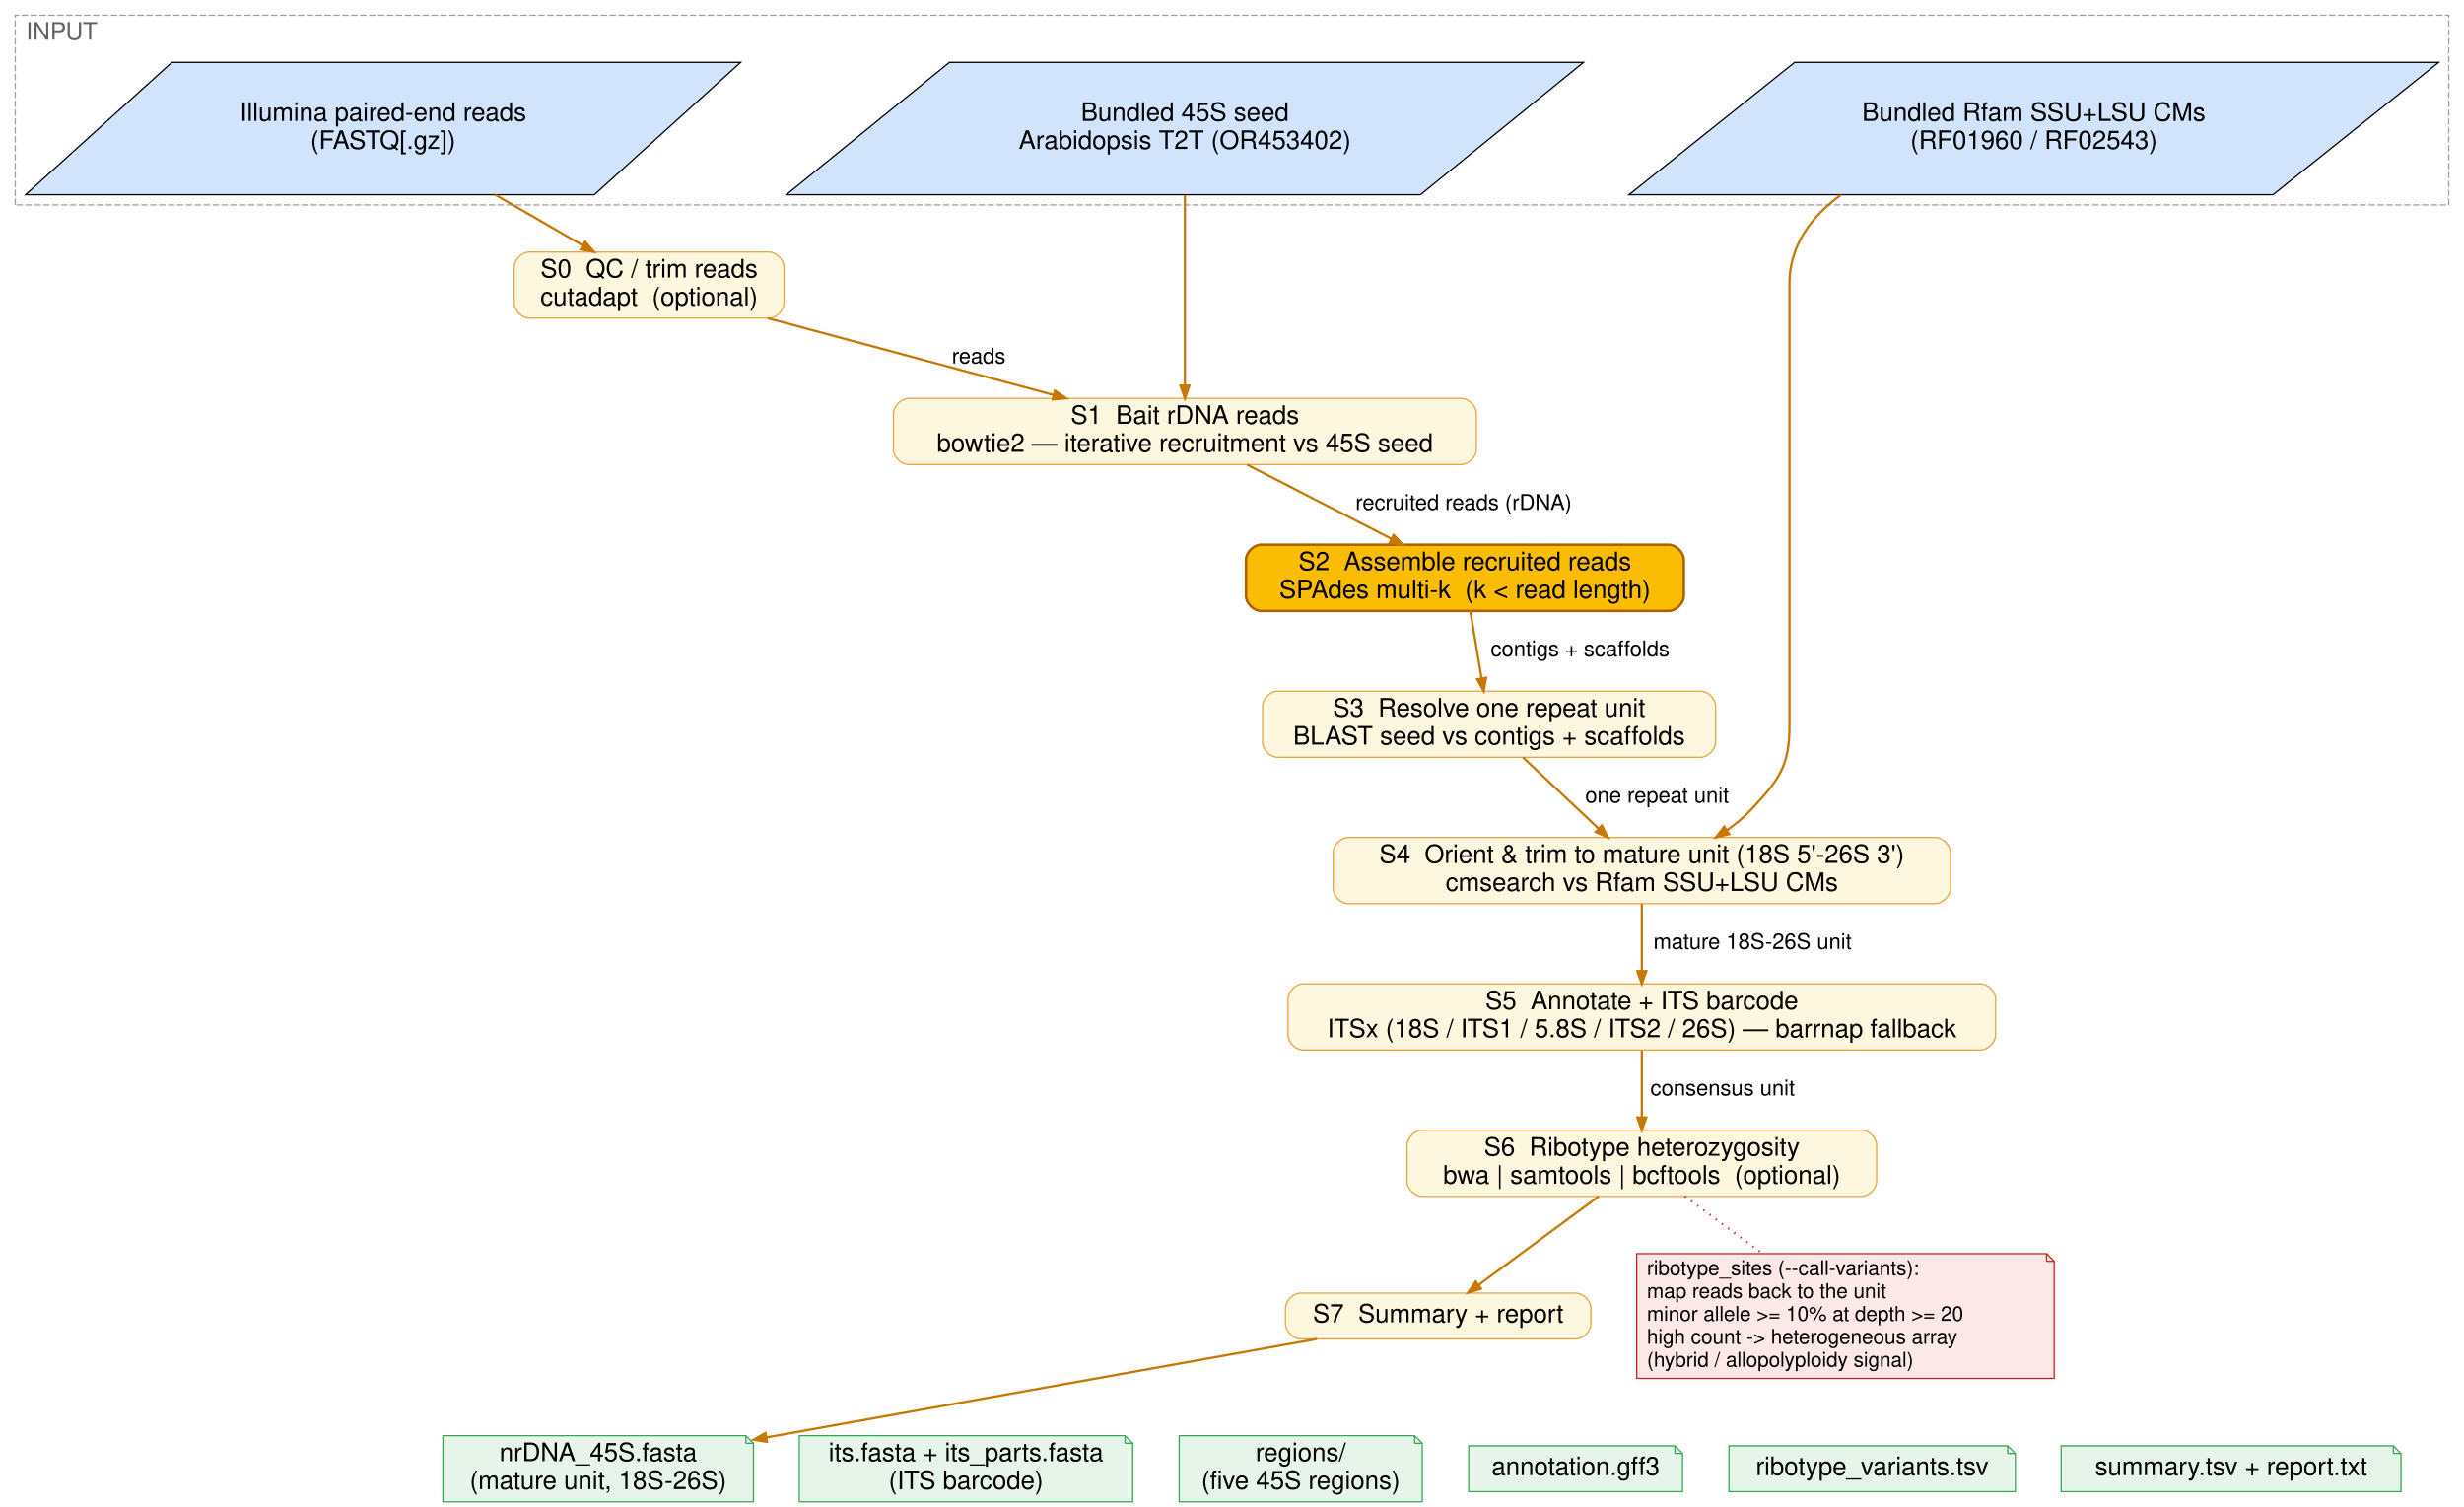
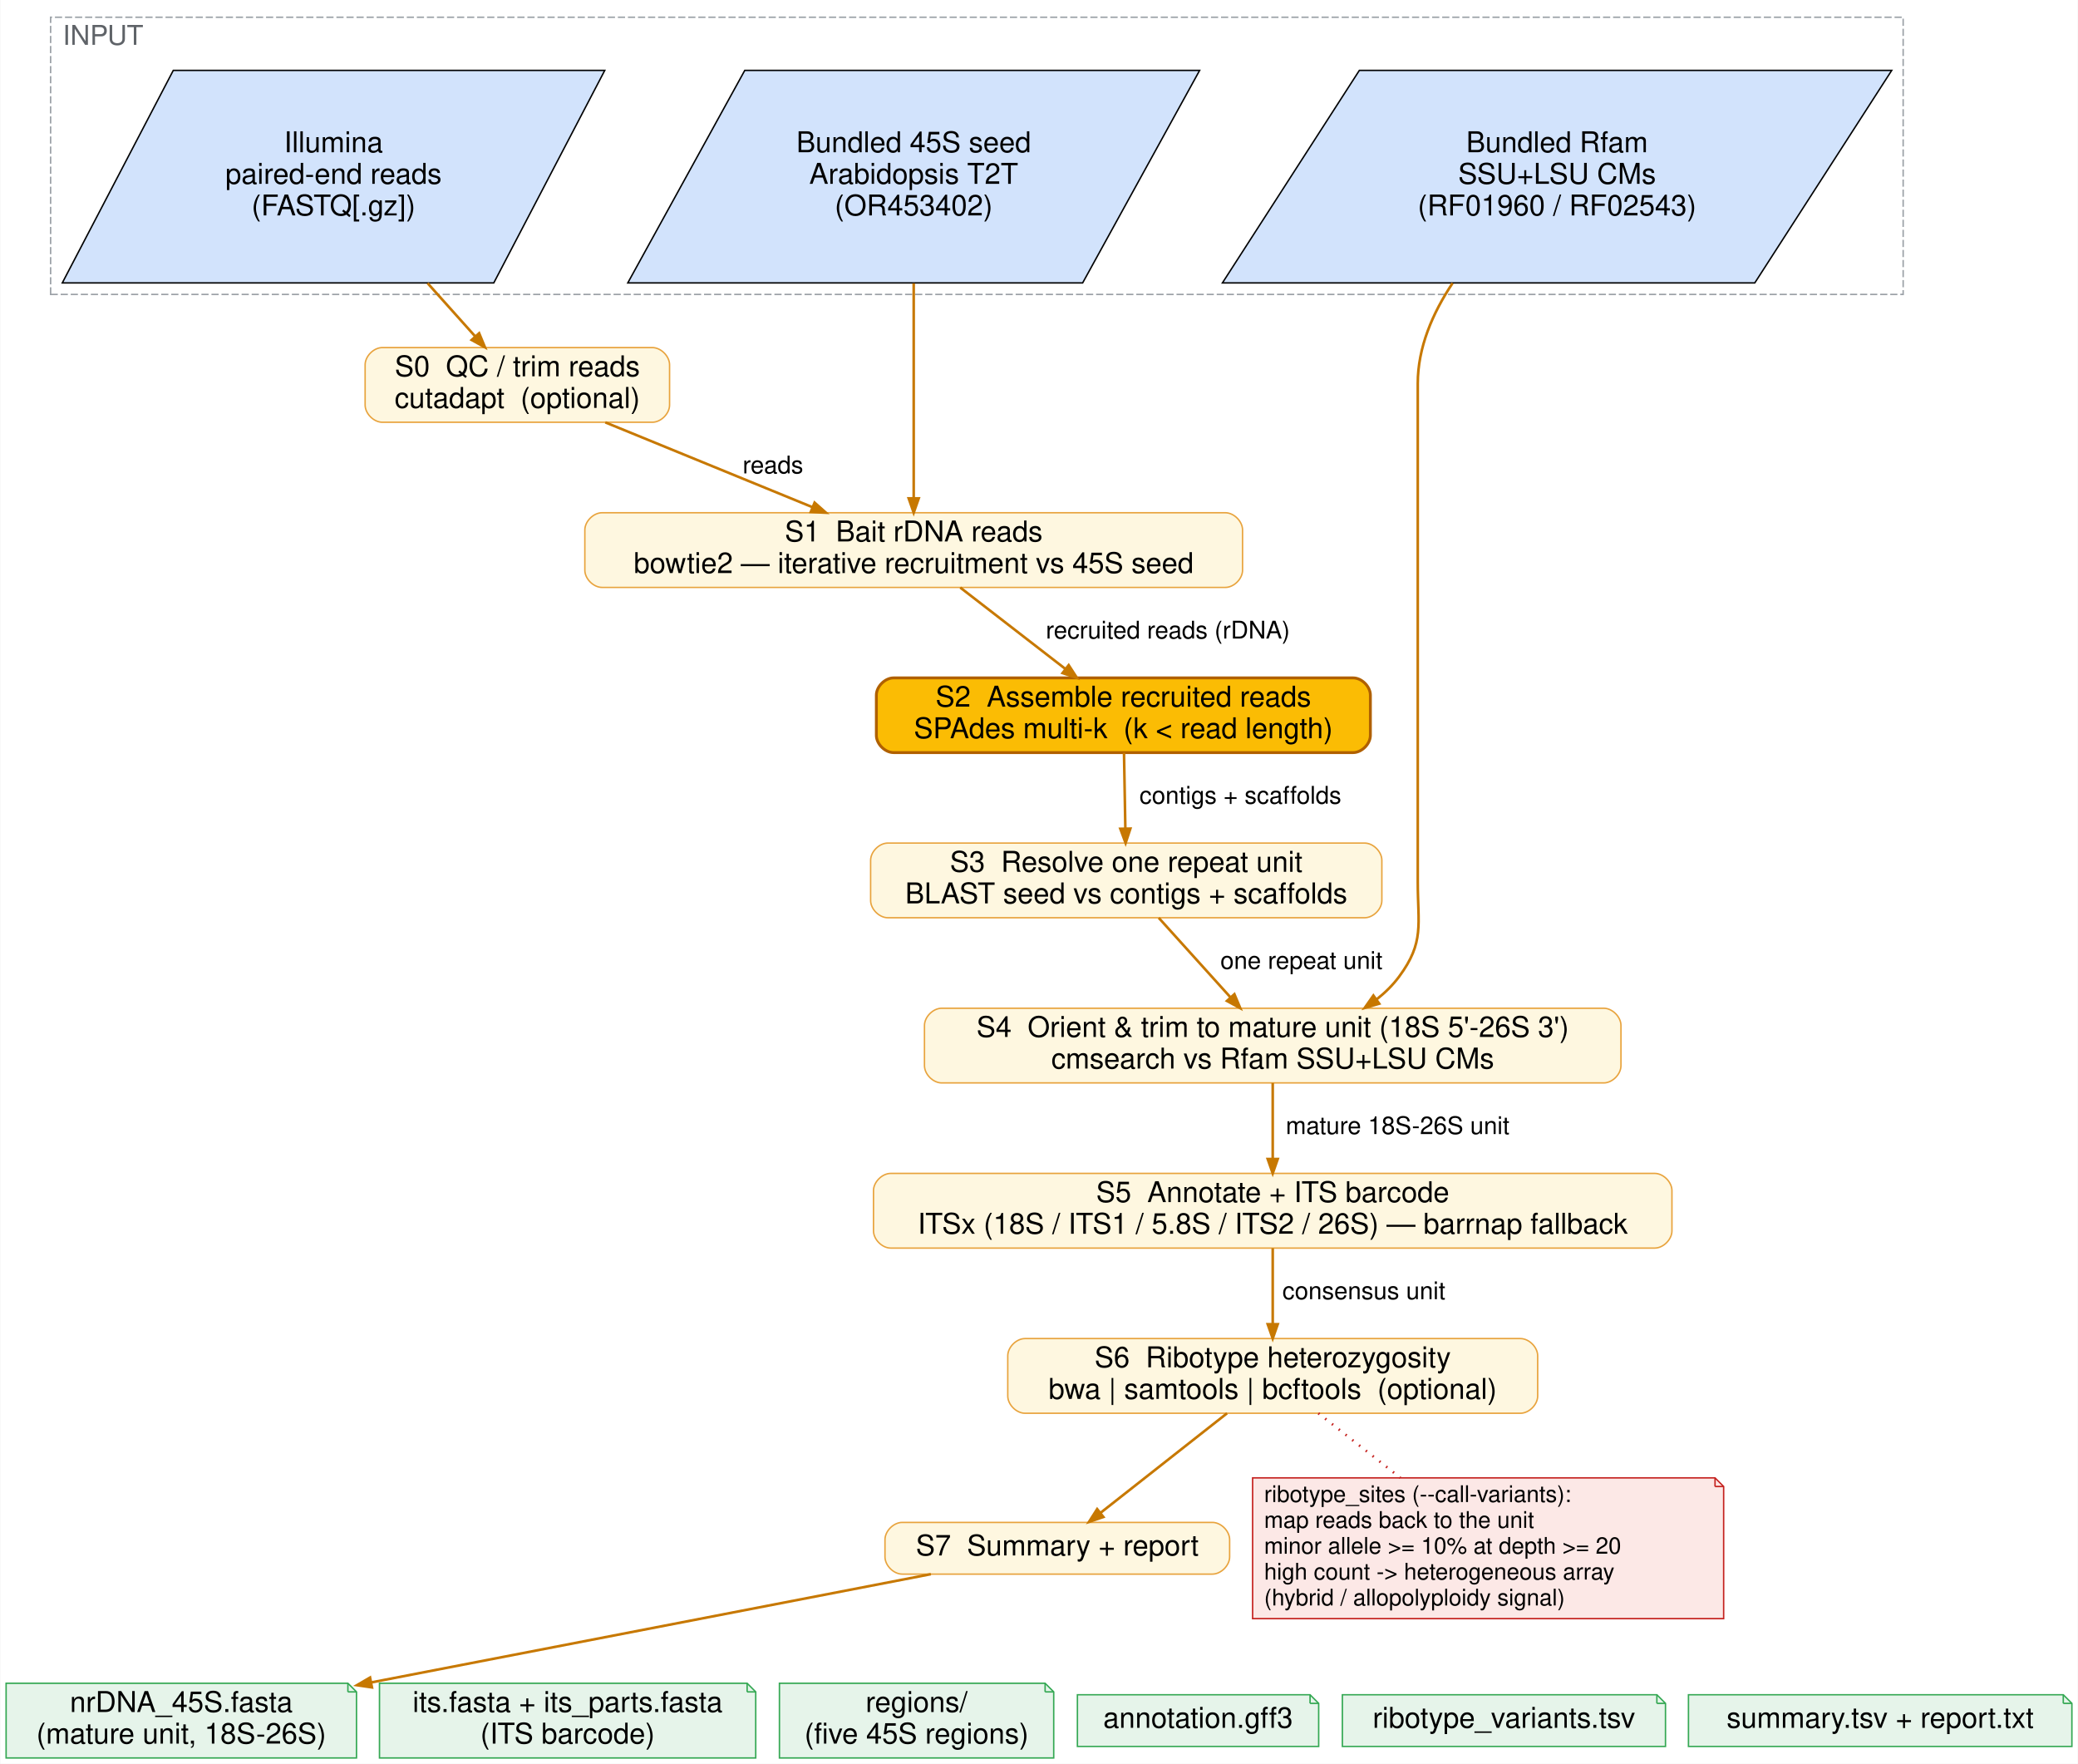
- <svg xmlns="http://www.w3.org/2000/svg" width="1936pt" height="1184pt" viewBox="0.00 0.00 1936.00 1184.00">
-   <g id="graph0" class="graph" transform="scale(1 1) rotate(0) translate(4 1180)">
-     <polygon fill="white" stroke="transparent" points="-4,4 -4,-1180 1932,-1180 1932,4 -4,4" />
+ <svg xmlns="http://www.w3.org/2000/svg" width="1447pt" height="1228pt" viewBox="0.00 0.00 1446.50 1228.00">
+   <g id="graph0" class="graph" transform="scale(1 1) rotate(0) translate(4 1224)">
+     <polygon fill="white" stroke="transparent" points="-4,4 -4,-1224 1442.5,-1224 1442.5,4 -4,4" />
    <g id="clust1" class="cluster">
-       <polygon fill="white" stroke="#9aa0a6" stroke-dasharray="5,2" points="8,-1019 8,-1168 1920,-1168 1920,-1019 8,-1019" />
-       <text text-anchor="middle" x="44.5" y="-1148.8" font-family="Helvetica,sans-Serif" font-size="19.00" fill="#5f6368">INPUT</text>
+       <polygon fill="white" stroke="#9aa0a6" stroke-dasharray="5,2" points="31,-1019 31,-1212 1321,-1212 1321,-1019 31,-1019" />
+       <text text-anchor="middle" x="67.5" y="-1192.8" font-family="Helvetica,sans-Serif" font-size="19.00" fill="#5f6368">INPUT</text>
    </g>
    <g id="node1" class="node">
-       <polygon fill="#d2e3fc" stroke="black" points="577.92,-1131 131.04,-1131 16.08,-1027 462.96,-1027 577.92,-1131" />
-       <text text-anchor="middle" x="297" y="-1085" font-family="Helvetica,sans-Serif" font-size="20.00">Illumina paired-end reads</text>
-       <text text-anchor="middle" x="297" y="-1063" font-family="Helvetica,sans-Serif" font-size="20.00">(FASTQ[.gz])</text>
+       <polygon fill="#d2e3fc" stroke="black" points="416.88,-1175 116.42,-1175 39.12,-1027 339.58,-1027 416.88,-1175" />
+       <text text-anchor="middle" x="228" y="-1118" font-family="Helvetica,sans-Serif" font-size="20.00">Illumina</text>
+       <text text-anchor="middle" x="228" y="-1096" font-family="Helvetica,sans-Serif" font-size="20.00">paired-end reads</text>
+       <text text-anchor="middle" x="228" y="-1074" font-family="Helvetica,sans-Serif" font-size="20.00">(FASTQ[.gz])</text>
    </g>
    <g id="node4" class="node">
-       <path fill="#fef7e0" stroke="#e8a33d" d="M600,-982C600,-982 412,-982 412,-982 406,-982 400,-976 400,-970 400,-970 400,-942 400,-942 400,-936 406,-930 412,-930 412,-930 600,-930 600,-930 606,-930 612,-936 612,-942 612,-942 612,-970 612,-970 612,-976 606,-982 600,-982" />
-       <text text-anchor="middle" x="506" y="-962" font-family="Helvetica,sans-Serif" font-size="20.00">S0  QC / trim reads</text>
-       <text text-anchor="middle" x="506" y="-940" font-family="Helvetica,sans-Serif" font-size="20.00">cutadapt  (optional)</text>
+       <path fill="#fef7e0" stroke="#e8a33d" d="M450,-982C450,-982 262,-982 262,-982 256,-982 250,-976 250,-970 250,-970 250,-942 250,-942 250,-936 256,-930 262,-930 262,-930 450,-930 450,-930 456,-930 462,-936 462,-942 462,-942 462,-970 462,-970 462,-976 456,-982 450,-982" />
+       <text text-anchor="middle" x="356" y="-962" font-family="Helvetica,sans-Serif" font-size="20.00">S0  QC / trim reads</text>
+       <text text-anchor="middle" x="356" y="-940" font-family="Helvetica,sans-Serif" font-size="20.00">cutadapt  (optional)</text>
    </g>
    <g id="edge1" class="edge">
-       <path fill="none" stroke="#c77800" stroke-width="1.8" d="M385.33,-1026.86C408.73,-1013.32 433.23,-999.13 454,-987.11" />
-       <polygon fill="#c77800" stroke="#c77800" stroke-width="1.8" points="455.75,-990.13 462.66,-982.09 452.25,-984.08 455.75,-990.13" />
+       <path fill="none" stroke="#c77800" stroke-width="1.8" d="M293.5,-1026.82C305.08,-1013.89 316.6,-1001.02 326.53,-989.92" />
+       <polygon fill="#c77800" stroke="#c77800" stroke-width="1.8" points="329.4,-991.97 333.46,-982.18 324.18,-987.3 329.4,-991.97" />
    </g>
    <g id="node2" class="node">
-       <polygon fill="#d2e3fc" stroke="black" points="1240.2,-1131 741.97,-1131 613.8,-1027 1112.03,-1027 1240.2,-1131" />
-       <text text-anchor="middle" x="927" y="-1085" font-family="Helvetica,sans-Serif" font-size="20.00">Bundled 45S seed</text>
-       <text text-anchor="middle" x="927" y="-1063" font-family="Helvetica,sans-Serif" font-size="20.00">Arabidopsis T2T (OR453402)</text>
+       <polygon fill="#d2e3fc" stroke="black" points="831.11,-1175 514.37,-1175 432.89,-1027 749.63,-1027 831.11,-1175" />
+       <text text-anchor="middle" x="632" y="-1118" font-family="Helvetica,sans-Serif" font-size="20.00">Bundled 45S seed</text>
+       <text text-anchor="middle" x="632" y="-1096" font-family="Helvetica,sans-Serif" font-size="20.00">Arabidopsis T2T</text>
+       <text text-anchor="middle" x="632" y="-1074" font-family="Helvetica,sans-Serif" font-size="20.00">(OR453402)</text>
    </g>
    <g id="node5" class="node">
-       <path fill="#fef7e0" stroke="#e8a33d" d="M1144,-867C1144,-867 710,-867 710,-867 704,-867 698,-861 698,-855 698,-855 698,-827 698,-827 698,-821 704,-815 710,-815 710,-815 1144,-815 1144,-815 1150,-815 1156,-821 1156,-827 1156,-827 1156,-855 1156,-855 1156,-861 1150,-867 1144,-867" />
-       <text text-anchor="middle" x="927" y="-847" font-family="Helvetica,sans-Serif" font-size="20.00">S1  Bait rDNA reads</text>
-       <text text-anchor="middle" x="927" y="-825" font-family="Helvetica,sans-Serif" font-size="20.00">bowtie2 — iterative recruitment vs 45S seed</text>
+       <path fill="#fef7e0" stroke="#e8a33d" d="M849,-867C849,-867 415,-867 415,-867 409,-867 403,-861 403,-855 403,-855 403,-827 403,-827 403,-821 409,-815 415,-815 415,-815 849,-815 849,-815 855,-815 861,-821 861,-827 861,-827 861,-855 861,-855 861,-861 855,-867 849,-867" />
+       <text text-anchor="middle" x="632" y="-847" font-family="Helvetica,sans-Serif" font-size="20.00">S1  Bait rDNA reads</text>
+       <text text-anchor="middle" x="632" y="-825" font-family="Helvetica,sans-Serif" font-size="20.00">bowtie2 — iterative recruitment vs 45S seed</text>
    </g>
    <g id="edge3" class="edge">
-       <path fill="none" stroke="#c77800" stroke-width="1.8" d="M927,-1026.79C927,-981.59 927,-916.89 927,-877.26" />
-       <polygon fill="#c77800" stroke="#c77800" stroke-width="1.8" points="930.5,-877.03 927,-867.03 923.5,-877.03 930.5,-877.03" />
+       <path fill="none" stroke="#c77800" stroke-width="1.8" d="M632,-1026.76C632,-977.74 632,-915.41 632,-877.13" />
+       <polygon fill="#c77800" stroke="#c77800" stroke-width="1.8" points="635.5,-877 632,-867 628.5,-877 635.5,-877" />
    </g>
    <g id="node3" class="node">
-       <polygon fill="#d2e3fc" stroke="black" points="1912.07,-1131 1406.09,-1131 1275.93,-1027 1781.91,-1027 1912.07,-1131" />
-       <text text-anchor="middle" x="1594" y="-1085" font-family="Helvetica,sans-Serif" font-size="20.00">Bundled Rfam SSU+LSU CMs</text>
-       <text text-anchor="middle" x="1594" y="-1063" font-family="Helvetica,sans-Serif" font-size="20.00">(RF01960 / RF02543)</text>
+       <polygon fill="#d2e3fc" stroke="black" points="1313.04,-1175 942.33,-1175 846.96,-1027 1217.67,-1027 1313.04,-1175" />
+       <text text-anchor="middle" x="1080" y="-1118" font-family="Helvetica,sans-Serif" font-size="20.00">Bundled Rfam</text>
+       <text text-anchor="middle" x="1080" y="-1096" font-family="Helvetica,sans-Serif" font-size="20.00">SSU+LSU CMs</text>
+       <text text-anchor="middle" x="1080" y="-1074" font-family="Helvetica,sans-Serif" font-size="20.00">(RF01960 / RF02543)</text>
    </g>
    <g id="node8" class="node">
-       <path fill="#fef7e0" stroke="#e8a33d" d="M1516.5,-522C1516.5,-522 1055.5,-522 1055.5,-522 1049.5,-522 1043.5,-516 1043.5,-510 1043.5,-510 1043.5,-482 1043.5,-482 1043.5,-476 1049.5,-470 1055.5,-470 1055.5,-470 1516.5,-470 1516.5,-470 1522.5,-470 1528.5,-476 1528.5,-482 1528.5,-482 1528.5,-510 1528.5,-510 1528.5,-516 1522.5,-522 1516.5,-522" />
-       <text text-anchor="middle" x="1286" y="-502" font-family="Helvetica,sans-Serif" font-size="20.00">S4  Orient &amp; trim to mature unit (18S 5'-26S 3')</text>
-       <text text-anchor="middle" x="1286" y="-480" font-family="Helvetica,sans-Serif" font-size="20.00">cmsearch vs Rfam SSU+LSU CMs</text>
+       <path fill="#fef7e0" stroke="#e8a33d" d="M1112.5,-522C1112.5,-522 651.5,-522 651.5,-522 645.5,-522 639.5,-516 639.5,-510 639.5,-510 639.5,-482 639.5,-482 639.5,-476 645.5,-470 651.5,-470 651.5,-470 1112.5,-470 1112.5,-470 1118.5,-470 1124.5,-476 1124.5,-482 1124.5,-482 1124.5,-510 1124.5,-510 1124.5,-516 1118.5,-522 1112.5,-522" />
+       <text text-anchor="middle" x="882" y="-502" font-family="Helvetica,sans-Serif" font-size="20.00">S4  Orient &amp; trim to mature unit (18S 5'-26S 3')</text>
+       <text text-anchor="middle" x="882" y="-480" font-family="Helvetica,sans-Serif" font-size="20.00">cmsearch vs Rfam SSU+LSU CMs</text>
    </g>
    <g id="edge7" class="edge">
-       <path fill="none" stroke="#c77800" stroke-width="1.8" d="M1442.25,-1026.73C1418.7,-1009.47 1402,-986.75 1402,-957 1402,-957 1402,-957 1402,-610 1402,-577.78 1393.93,-567.61 1372,-544 1366.34,-537.91 1359.71,-532.43 1352.68,-527.55" />
-       <polygon fill="#c77800" stroke="#c77800" stroke-width="1.8" points="1354.57,-524.61 1344.28,-522.1 1350.76,-530.48 1354.57,-524.61" />
+       <path fill="none" stroke="#c77800" stroke-width="1.8" d="M1007.23,-1026.84C993.32,-1005.97 983,-982.05 983,-957 983,-957 983,-957 983,-610 983,-580.1 987.79,-568.03 970,-544 965.61,-538.07 960.24,-532.81 954.34,-528.16" />
+       <polygon fill="#c77800" stroke="#c77800" stroke-width="1.8" points="956.17,-525.17 946.01,-522.2 952.1,-530.86 956.17,-525.17" />
    </g>
    <g id="edge2" class="edge">
-       <path fill="none" stroke="#c77800" stroke-width="1.8" d="M599.17,-929.99C665.66,-912.15 755.08,-888.14 823.74,-869.72" />
-       <polygon fill="#c77800" stroke="#c77800" stroke-width="1.8" points="824.96,-873.01 833.71,-867.04 823.15,-866.25 824.96,-873.01" />
-       <text text-anchor="middle" x="765" y="-894.4" font-family="Helvetica,sans-Serif" font-size="17.00">reads</text>
+       <path fill="none" stroke="#c77800" stroke-width="1.8" d="M417.25,-929.92C459.95,-912.44 517.03,-889.07 561.61,-870.82" />
+       <polygon fill="#c77800" stroke="#c77800" stroke-width="1.8" points="562.99,-874.04 570.92,-867.01 560.34,-867.56 562.99,-874.04" />
+       <text text-anchor="middle" x="534" y="-894.4" font-family="Helvetica,sans-Serif" font-size="17.00">reads</text>
    </g>
    <g id="node6" class="node">
-       <path fill="#fbbc04" stroke="#b06000" stroke-width="2" d="M1307,-752C1307,-752 987,-752 987,-752 981,-752 975,-746 975,-740 975,-740 975,-712 975,-712 975,-706 981,-700 987,-700 987,-700 1307,-700 1307,-700 1313,-700 1319,-706 1319,-712 1319,-712 1319,-740 1319,-740 1319,-746 1313,-752 1307,-752" />
-       <text text-anchor="middle" x="1147" y="-732" font-family="Helvetica,sans-Serif" font-size="20.00">S2  Assemble recruited reads</text>
-       <text text-anchor="middle" x="1147" y="-710" font-family="Helvetica,sans-Serif" font-size="20.00">SPAdes multi-k  (k &lt; read length)</text>
+       <path fill="#fbbc04" stroke="#b06000" stroke-width="2" d="M938,-752C938,-752 618,-752 618,-752 612,-752 606,-746 606,-740 606,-740 606,-712 606,-712 606,-706 612,-700 618,-700 618,-700 938,-700 938,-700 944,-700 950,-706 950,-712 950,-712 950,-740 950,-740 950,-746 944,-752 938,-752" />
+       <text text-anchor="middle" x="778" y="-732" font-family="Helvetica,sans-Serif" font-size="20.00">S2  Assemble recruited reads</text>
+       <text text-anchor="middle" x="778" y="-710" font-family="Helvetica,sans-Serif" font-size="20.00">SPAdes multi-k  (k &lt; read length)</text>
    </g>
    <g id="edge4" class="edge">
-       <path fill="none" stroke="#c77800" stroke-width="1.8" d="M975.83,-814.92C1009.29,-797.73 1053.84,-774.85 1089.1,-756.74" />
-       <polygon fill="#c77800" stroke="#c77800" stroke-width="1.8" points="1091.02,-759.69 1098.31,-752.01 1087.82,-753.46 1091.02,-759.69" />
-       <text text-anchor="middle" x="1146" y="-779.4" font-family="Helvetica,sans-Serif" font-size="17.00">recruited reads (rDNA)</text>
+       <path fill="none" stroke="#c77800" stroke-width="1.8" d="M664.4,-814.92C686.05,-798.17 714.67,-776.02 737.77,-758.14" />
+       <polygon fill="#c77800" stroke="#c77800" stroke-width="1.8" points="739.92,-760.9 745.69,-752.01 735.64,-755.36 739.92,-760.9" />
+       <text text-anchor="middle" x="809" y="-779.4" font-family="Helvetica,sans-Serif" font-size="17.00">recruited reads (rDNA)</text>
    </g>
    <g id="node7" class="node">
-       <path fill="#fef7e0" stroke="#e8a33d" d="M1332,-637C1332,-637 1000,-637 1000,-637 994,-637 988,-631 988,-625 988,-625 988,-597 988,-597 988,-591 994,-585 1000,-585 1000,-585 1332,-585 1332,-585 1338,-585 1344,-591 1344,-597 1344,-597 1344,-625 1344,-625 1344,-631 1338,-637 1332,-637" />
-       <text text-anchor="middle" x="1166" y="-617" font-family="Helvetica,sans-Serif" font-size="20.00">S3  Resolve one repeat unit</text>
-       <text text-anchor="middle" x="1166" y="-595" font-family="Helvetica,sans-Serif" font-size="20.00">BLAST seed vs contigs + scaffolds</text>
+       <path fill="#fef7e0" stroke="#e8a33d" d="M946,-637C946,-637 614,-637 614,-637 608,-637 602,-631 602,-625 602,-625 602,-597 602,-597 602,-591 608,-585 614,-585 614,-585 946,-585 946,-585 952,-585 958,-591 958,-597 958,-597 958,-625 958,-625 958,-631 952,-637 946,-637" />
+       <text text-anchor="middle" x="780" y="-617" font-family="Helvetica,sans-Serif" font-size="20.00">S3  Resolve one repeat unit</text>
+       <text text-anchor="middle" x="780" y="-595" font-family="Helvetica,sans-Serif" font-size="20.00">BLAST seed vs contigs + scaffolds</text>
    </g>
    <g id="edge5" class="edge">
-       <path fill="none" stroke="#c77800" stroke-width="1.8" d="M1151.22,-699.92C1153.82,-684.41 1157.21,-664.28 1160.08,-647.19" />
-       <polygon fill="#c77800" stroke="#c77800" stroke-width="1.8" points="1163.59,-647.45 1161.8,-637.01 1156.69,-646.29 1163.59,-647.45" />
-       <text text-anchor="middle" x="1237.5" y="-664.4" font-family="Helvetica,sans-Serif" font-size="17.00">contigs + scaffolds</text>
+       <path fill="none" stroke="#c77800" stroke-width="1.8" d="M778.44,-699.92C778.72,-684.41 779.07,-664.28 779.38,-647.19" />
+       <polygon fill="#c77800" stroke="#c77800" stroke-width="1.8" points="782.88,-647.07 779.56,-637.01 775.88,-646.94 782.88,-647.07" />
+       <text text-anchor="middle" x="859.5" y="-664.4" font-family="Helvetica,sans-Serif" font-size="17.00">contigs + scaffolds</text>
    </g>
    <g id="edge6" class="edge">
-       <path fill="none" stroke="#c77800" stroke-width="1.8" d="M1192.63,-584.92C1210.03,-568.54 1232.92,-546.98 1251.68,-529.32" />
-       <polygon fill="#c77800" stroke="#c77800" stroke-width="1.8" points="1254.56,-531.41 1259.44,-522.01 1249.76,-526.32 1254.56,-531.41" />
-       <text text-anchor="middle" x="1298" y="-549.4" font-family="Helvetica,sans-Serif" font-size="17.00">one repeat unit</text>
+       <path fill="none" stroke="#c77800" stroke-width="1.8" d="M802.64,-584.92C817.3,-568.68 836.54,-547.37 852.4,-529.79" />
+       <polygon fill="#c77800" stroke="#c77800" stroke-width="1.8" points="855.32,-531.78 859.43,-522.01 850.13,-527.09 855.32,-531.78" />
+       <text text-anchor="middle" x="902" y="-549.4" font-family="Helvetica,sans-Serif" font-size="17.00">one repeat unit</text>
    </g>
    <g id="node9" class="node">
-       <path fill="#fef7e0" stroke="#e8a33d" d="M1552,-407C1552,-407 1020,-407 1020,-407 1014,-407 1008,-401 1008,-395 1008,-395 1008,-367 1008,-367 1008,-361 1014,-355 1020,-355 1020,-355 1552,-355 1552,-355 1558,-355 1564,-361 1564,-367 1564,-367 1564,-395 1564,-395 1564,-401 1558,-407 1552,-407" />
-       <text text-anchor="middle" x="1286" y="-387" font-family="Helvetica,sans-Serif" font-size="20.00">S5  Annotate + ITS barcode</text>
-       <text text-anchor="middle" x="1286" y="-365" font-family="Helvetica,sans-Serif" font-size="20.00">ITSx (18S / ITS1 / 5.8S / ITS2 / 26S) — barrnap fallback</text>
+       <path fill="#fef7e0" stroke="#e8a33d" d="M1148,-407C1148,-407 616,-407 616,-407 610,-407 604,-401 604,-395 604,-395 604,-367 604,-367 604,-361 610,-355 616,-355 616,-355 1148,-355 1148,-355 1154,-355 1160,-361 1160,-367 1160,-367 1160,-395 1160,-395 1160,-401 1154,-407 1148,-407" />
+       <text text-anchor="middle" x="882" y="-387" font-family="Helvetica,sans-Serif" font-size="20.00">S5  Annotate + ITS barcode</text>
+       <text text-anchor="middle" x="882" y="-365" font-family="Helvetica,sans-Serif" font-size="20.00">ITSx (18S / ITS1 / 5.8S / ITS2 / 26S) — barrnap fallback</text>
    </g>
    <g id="edge8" class="edge">
-       <path fill="none" stroke="#c77800" stroke-width="1.8" d="M1286,-469.92C1286,-454.41 1286,-434.28 1286,-417.19" />
-       <polygon fill="#c77800" stroke="#c77800" stroke-width="1.8" points="1289.5,-417.01 1286,-407.01 1282.5,-417.01 1289.5,-417.01" />
-       <text text-anchor="middle" x="1373" y="-434.4" font-family="Helvetica,sans-Serif" font-size="17.00">mature 18S-26S unit</text>
+       <path fill="none" stroke="#c77800" stroke-width="1.8" d="M882,-469.92C882,-454.41 882,-434.28 882,-417.19" />
+       <polygon fill="#c77800" stroke="#c77800" stroke-width="1.8" points="885.5,-417.01 882,-407.01 878.5,-417.01 885.5,-417.01" />
+       <text text-anchor="middle" x="969" y="-434.4" font-family="Helvetica,sans-Serif" font-size="17.00">mature 18S-26S unit</text>
    </g>
    <g id="node10" class="node">
-       <path fill="#fef7e0" stroke="#e8a33d" d="M1458.5,-292C1458.5,-292 1113.5,-292 1113.5,-292 1107.5,-292 1101.5,-286 1101.5,-280 1101.5,-280 1101.5,-252 1101.5,-252 1101.5,-246 1107.5,-240 1113.5,-240 1113.5,-240 1458.5,-240 1458.5,-240 1464.5,-240 1470.5,-246 1470.5,-252 1470.5,-252 1470.5,-280 1470.5,-280 1470.5,-286 1464.5,-292 1458.5,-292" />
-       <text text-anchor="middle" x="1286" y="-272" font-family="Helvetica,sans-Serif" font-size="20.00">S6  Ribotype heterozygosity</text>
-       <text text-anchor="middle" x="1286" y="-250" font-family="Helvetica,sans-Serif" font-size="20.00">bwa | samtools | bcftools  (optional)</text>
+       <path fill="#fef7e0" stroke="#e8a33d" d="M1054.5,-292C1054.5,-292 709.5,-292 709.5,-292 703.5,-292 697.5,-286 697.5,-280 697.5,-280 697.5,-252 697.5,-252 697.5,-246 703.5,-240 709.5,-240 709.5,-240 1054.5,-240 1054.5,-240 1060.5,-240 1066.5,-246 1066.5,-252 1066.5,-252 1066.5,-280 1066.5,-280 1066.5,-286 1060.5,-292 1054.5,-292" />
+       <text text-anchor="middle" x="882" y="-272" font-family="Helvetica,sans-Serif" font-size="20.00">S6  Ribotype heterozygosity</text>
+       <text text-anchor="middle" x="882" y="-250" font-family="Helvetica,sans-Serif" font-size="20.00">bwa | samtools | bcftools  (optional)</text>
    </g>
    <g id="edge9" class="edge">
-       <path fill="none" stroke="#c77800" stroke-width="1.8" d="M1286,-354.92C1286,-339.41 1286,-319.28 1286,-302.19" />
-       <polygon fill="#c77800" stroke="#c77800" stroke-width="1.8" points="1289.5,-302.01 1286,-292.01 1282.5,-302.01 1289.5,-302.01" />
-       <text text-anchor="middle" x="1349.5" y="-319.4" font-family="Helvetica,sans-Serif" font-size="17.00">consensus unit</text>
+       <path fill="none" stroke="#c77800" stroke-width="1.8" d="M882,-354.92C882,-339.41 882,-319.28 882,-302.19" />
+       <polygon fill="#c77800" stroke="#c77800" stroke-width="1.8" points="885.5,-302.01 882,-292.01 878.5,-302.01 885.5,-302.01" />
+       <text text-anchor="middle" x="945.5" y="-319.4" font-family="Helvetica,sans-Serif" font-size="17.00">consensus unit</text>
    </g>
    <g id="node11" class="node">
-       <path fill="#fef7e0" stroke="#e8a33d" d="M1234,-164C1234,-164 1018,-164 1018,-164 1012,-164 1006,-158 1006,-152 1006,-152 1006,-140 1006,-140 1006,-134 1012,-128 1018,-128 1018,-128 1234,-128 1234,-128 1240,-128 1246,-134 1246,-140 1246,-140 1246,-152 1246,-152 1246,-158 1240,-164 1234,-164" />
-       <text text-anchor="middle" x="1126" y="-141" font-family="Helvetica,sans-Serif" font-size="20.00">S7  Summary + report</text>
+       <path fill="#fef7e0" stroke="#e8a33d" d="M840,-164C840,-164 624,-164 624,-164 618,-164 612,-158 612,-152 612,-152 612,-140 612,-140 612,-134 618,-128 624,-128 624,-128 840,-128 840,-128 846,-128 852,-134 852,-140 852,-140 852,-152 852,-152 852,-158 846,-164 840,-164" />
+       <text text-anchor="middle" x="732" y="-141" font-family="Helvetica,sans-Serif" font-size="20.00">S7  Summary + report</text>
    </g>
    <g id="edge10" class="edge">
-       <path fill="none" stroke="#c77800" stroke-width="1.8" d="M1252.07,-239.98C1224.14,-219.38 1184.84,-190.39 1157.57,-170.28" />
-       <polygon fill="#c77800" stroke="#c77800" stroke-width="1.8" points="1159.65,-167.47 1149.52,-164.35 1155.49,-173.1 1159.65,-167.47" />
+       <path fill="none" stroke="#c77800" stroke-width="1.8" d="M850.19,-239.98C824.12,-219.46 787.48,-190.64 761.93,-170.54" />
+       <polygon fill="#c77800" stroke="#c77800" stroke-width="1.8" points="764.08,-167.78 754.05,-164.35 759.75,-173.28 764.08,-167.78" />
    </g>
    <g id="node12" class="node">
-       <polygon fill="#fce8e6" stroke="#c5221f" points="1604,-195 1282,-195 1282,-97 1610,-97 1610,-189 1604,-195" />
-       <polyline fill="none" stroke="#c5221f" points="1604,-195 1604,-189 " />
-       <polyline fill="none" stroke="#c5221f" points="1610,-189 1604,-189 " />
-       <text text-anchor="start" x="1290" y="-178.2" font-family="Helvetica,sans-Serif" font-size="16.00">ribotype_sites (--call-variants):</text>
-       <text text-anchor="start" x="1290" y="-160.2" font-family="Helvetica,sans-Serif" font-size="16.00">  map reads back to the unit</text>
-       <text text-anchor="start" x="1290" y="-142.2" font-family="Helvetica,sans-Serif" font-size="16.00">  minor allele &gt;= 10% at depth &gt;= 20</text>
-       <text text-anchor="start" x="1290" y="-124.2" font-family="Helvetica,sans-Serif" font-size="16.00">  high count -&gt; heterogeneous array</text>
-       <text text-anchor="start" x="1290" y="-106.2" font-family="Helvetica,sans-Serif" font-size="16.00">  (hybrid / allopolyploidy signal)</text>
+       <polygon fill="#fce8e6" stroke="#c5221f" points="1190,-195 868,-195 868,-97 1196,-97 1196,-189 1190,-195" />
+       <polyline fill="none" stroke="#c5221f" points="1190,-195 1190,-189 " />
+       <polyline fill="none" stroke="#c5221f" points="1196,-189 1190,-189 " />
+       <text text-anchor="start" x="876" y="-178.2" font-family="Helvetica,sans-Serif" font-size="16.00">ribotype_sites (--call-variants):</text>
+       <text text-anchor="start" x="876" y="-160.2" font-family="Helvetica,sans-Serif" font-size="16.00">  map reads back to the unit</text>
+       <text text-anchor="start" x="876" y="-142.2" font-family="Helvetica,sans-Serif" font-size="16.00">  minor allele &gt;= 10% at depth &gt;= 20</text>
+       <text text-anchor="start" x="876" y="-124.2" font-family="Helvetica,sans-Serif" font-size="16.00">  high count -&gt; heterogeneous array</text>
+       <text text-anchor="start" x="876" y="-106.2" font-family="Helvetica,sans-Serif" font-size="16.00">  (hybrid / allopolyploidy signal)</text>
    </g>
    <g id="edge11" class="edge">
-       <path fill="none" stroke="#c5221f" stroke-width="1.8" stroke-dasharray="1,5" d="M1319.93,-239.98C1337.64,-226.92 1359.91,-210.49 1380.78,-195.1" />
+       <path fill="none" stroke="#c5221f" stroke-width="1.8" stroke-dasharray="1,5" d="M913.81,-239.98C930.41,-226.92 951.29,-210.49 970.86,-195.1" />
    </g>
    <g id="node13" class="node">
-       <polygon fill="#e6f4ea" stroke="#34a853" points="582,-52 344,-52 344,0 588,0 588,-46 582,-52" />
-       <polyline fill="none" stroke="#34a853" points="582,-52 582,-46 " />
-       <polyline fill="none" stroke="#34a853" points="588,-46 582,-46 " />
-       <text text-anchor="middle" x="466" y="-32" font-family="Helvetica,sans-Serif" font-size="20.00">nrDNA_45S.fasta</text>
-       <text text-anchor="middle" x="466" y="-10" font-family="Helvetica,sans-Serif" font-size="20.00">(mature unit, 18S-26S)</text>
+       <polygon fill="#e6f4ea" stroke="#34a853" points="238,-52 0,-52 0,0 244,0 244,-46 238,-52" />
+       <polyline fill="none" stroke="#34a853" points="238,-52 238,-46 " />
+       <polyline fill="none" stroke="#34a853" points="244,-46 238,-46 " />
+       <text text-anchor="middle" x="122" y="-32" font-family="Helvetica,sans-Serif" font-size="20.00">nrDNA_45S.fasta</text>
+       <text text-anchor="middle" x="122" y="-10" font-family="Helvetica,sans-Serif" font-size="20.00">(mature unit, 18S-26S)</text>
    </g>
    <g id="edge12" class="edge">
-       <path fill="none" stroke="#c77800" stroke-width="1.8" d="M1030.74,-127.97C916.97,-107.63 726.02,-73.49 598.06,-50.61" />
-       <polygon fill="#c77800" stroke="#c77800" stroke-width="1.8" points="598.65,-47.16 588.19,-48.85 597.42,-54.05 598.65,-47.16" />
+       <path fill="none" stroke="#c77800" stroke-width="1.8" d="M643.95,-127.97C541.74,-108.2 372.13,-75.39 254.1,-52.55" />
+       <polygon fill="#c77800" stroke="#c77800" stroke-width="1.8" points="254.76,-49.12 244.27,-50.65 253.43,-55.99 254.76,-49.12" />
    </g>
    <g id="node14" class="node">
-       <polygon fill="#e6f4ea" stroke="#34a853" points="880,-52 624,-52 624,0 886,0 886,-46 880,-52" />
-       <polyline fill="none" stroke="#34a853" points="880,-52 880,-46 " />
-       <polyline fill="none" stroke="#34a853" points="886,-46 880,-46 " />
-       <text text-anchor="middle" x="755" y="-32" font-family="Helvetica,sans-Serif" font-size="20.00">its.fasta + its_parts.fasta</text>
-       <text text-anchor="middle" x="755" y="-10" font-family="Helvetica,sans-Serif" font-size="20.00">(ITS barcode)</text>
+       <polygon fill="#e6f4ea" stroke="#34a853" points="516,-52 260,-52 260,0 522,0 522,-46 516,-52" />
+       <polyline fill="none" stroke="#34a853" points="516,-52 516,-46 " />
+       <polyline fill="none" stroke="#34a853" points="522,-46 516,-46 " />
+       <text text-anchor="middle" x="391" y="-32" font-family="Helvetica,sans-Serif" font-size="20.00">its.fasta + its_parts.fasta</text>
+       <text text-anchor="middle" x="391" y="-10" font-family="Helvetica,sans-Serif" font-size="20.00">(ITS barcode)</text>
    </g>
    <g id="node15" class="node">
-       <polygon fill="#e6f4ea" stroke="#34a853" points="1107.5,-52 922.5,-52 922.5,0 1113.5,0 1113.5,-46 1107.5,-52" />
-       <polyline fill="none" stroke="#34a853" points="1107.5,-52 1107.5,-46 " />
-       <polyline fill="none" stroke="#34a853" points="1113.5,-46 1107.5,-46 " />
-       <text text-anchor="middle" x="1018" y="-32" font-family="Helvetica,sans-Serif" font-size="20.00">regions/</text>
-       <text text-anchor="middle" x="1018" y="-10" font-family="Helvetica,sans-Serif" font-size="20.00">(five 45S regions)</text>
+       <polygon fill="#e6f4ea" stroke="#34a853" points="723.5,-52 538.5,-52 538.5,0 729.5,0 729.5,-46 723.5,-52" />
+       <polyline fill="none" stroke="#34a853" points="723.5,-52 723.5,-46 " />
+       <polyline fill="none" stroke="#34a853" points="729.5,-46 723.5,-46 " />
+       <text text-anchor="middle" x="634" y="-32" font-family="Helvetica,sans-Serif" font-size="20.00">regions/</text>
+       <text text-anchor="middle" x="634" y="-10" font-family="Helvetica,sans-Serif" font-size="20.00">(five 45S regions)</text>
    </g>
    <g id="node16" class="node">
-       <polygon fill="#e6f4ea" stroke="#34a853" points="1312,-44 1150,-44 1150,-8 1318,-8 1318,-38 1312,-44" />
-       <polyline fill="none" stroke="#34a853" points="1312,-44 1312,-38 " />
-       <polyline fill="none" stroke="#34a853" points="1318,-38 1312,-38 " />
-       <text text-anchor="middle" x="1234" y="-21" font-family="Helvetica,sans-Serif" font-size="20.00">annotation.gff3</text>
+       <polygon fill="#e6f4ea" stroke="#34a853" points="908,-44 746,-44 746,-8 914,-8 914,-38 908,-44" />
+       <polyline fill="none" stroke="#34a853" points="908,-44 908,-38 " />
+       <polyline fill="none" stroke="#34a853" points="914,-38 908,-38 " />
+       <text text-anchor="middle" x="830" y="-21" font-family="Helvetica,sans-Serif" font-size="20.00">annotation.gff3</text>
    </g>
    <g id="node17" class="node">
-       <polygon fill="#e6f4ea" stroke="#34a853" points="1573.5,-44 1354.5,-44 1354.5,-8 1579.5,-8 1579.5,-38 1573.5,-44" />
-       <polyline fill="none" stroke="#34a853" points="1573.5,-44 1573.5,-38 " />
-       <polyline fill="none" stroke="#34a853" points="1579.5,-38 1573.5,-38 " />
-       <text text-anchor="middle" x="1467" y="-21" font-family="Helvetica,sans-Serif" font-size="20.00">ribotype_variants.tsv</text>
+       <polygon fill="#e6f4ea" stroke="#34a853" points="1149.5,-44 930.5,-44 930.5,-8 1155.5,-8 1155.5,-38 1149.5,-44" />
+       <polyline fill="none" stroke="#34a853" points="1149.5,-44 1149.5,-38 " />
+       <polyline fill="none" stroke="#34a853" points="1155.5,-38 1149.5,-38 " />
+       <text text-anchor="middle" x="1043" y="-21" font-family="Helvetica,sans-Serif" font-size="20.00">ribotype_variants.tsv</text>
    </g>
    <g id="node18" class="node">
-       <polygon fill="#e6f4ea" stroke="#34a853" points="1876.5,-44 1615.5,-44 1615.5,-8 1882.5,-8 1882.5,-38 1876.5,-44" />
-       <polyline fill="none" stroke="#34a853" points="1876.5,-44 1876.5,-38 " />
-       <polyline fill="none" stroke="#34a853" points="1882.5,-38 1876.5,-38 " />
-       <text text-anchor="middle" x="1749" y="-21" font-family="Helvetica,sans-Serif" font-size="20.00">summary.tsv + report.txt</text>
+       <polygon fill="#e6f4ea" stroke="#34a853" points="1432.5,-44 1171.5,-44 1171.5,-8 1438.5,-8 1438.5,-38 1432.5,-44" />
+       <polyline fill="none" stroke="#34a853" points="1432.5,-44 1432.5,-38 " />
+       <polyline fill="none" stroke="#34a853" points="1438.5,-38 1432.5,-38 " />
+       <text text-anchor="middle" x="1305" y="-21" font-family="Helvetica,sans-Serif" font-size="20.00">summary.tsv + report.txt</text>
    </g>
  </g>
</svg>
